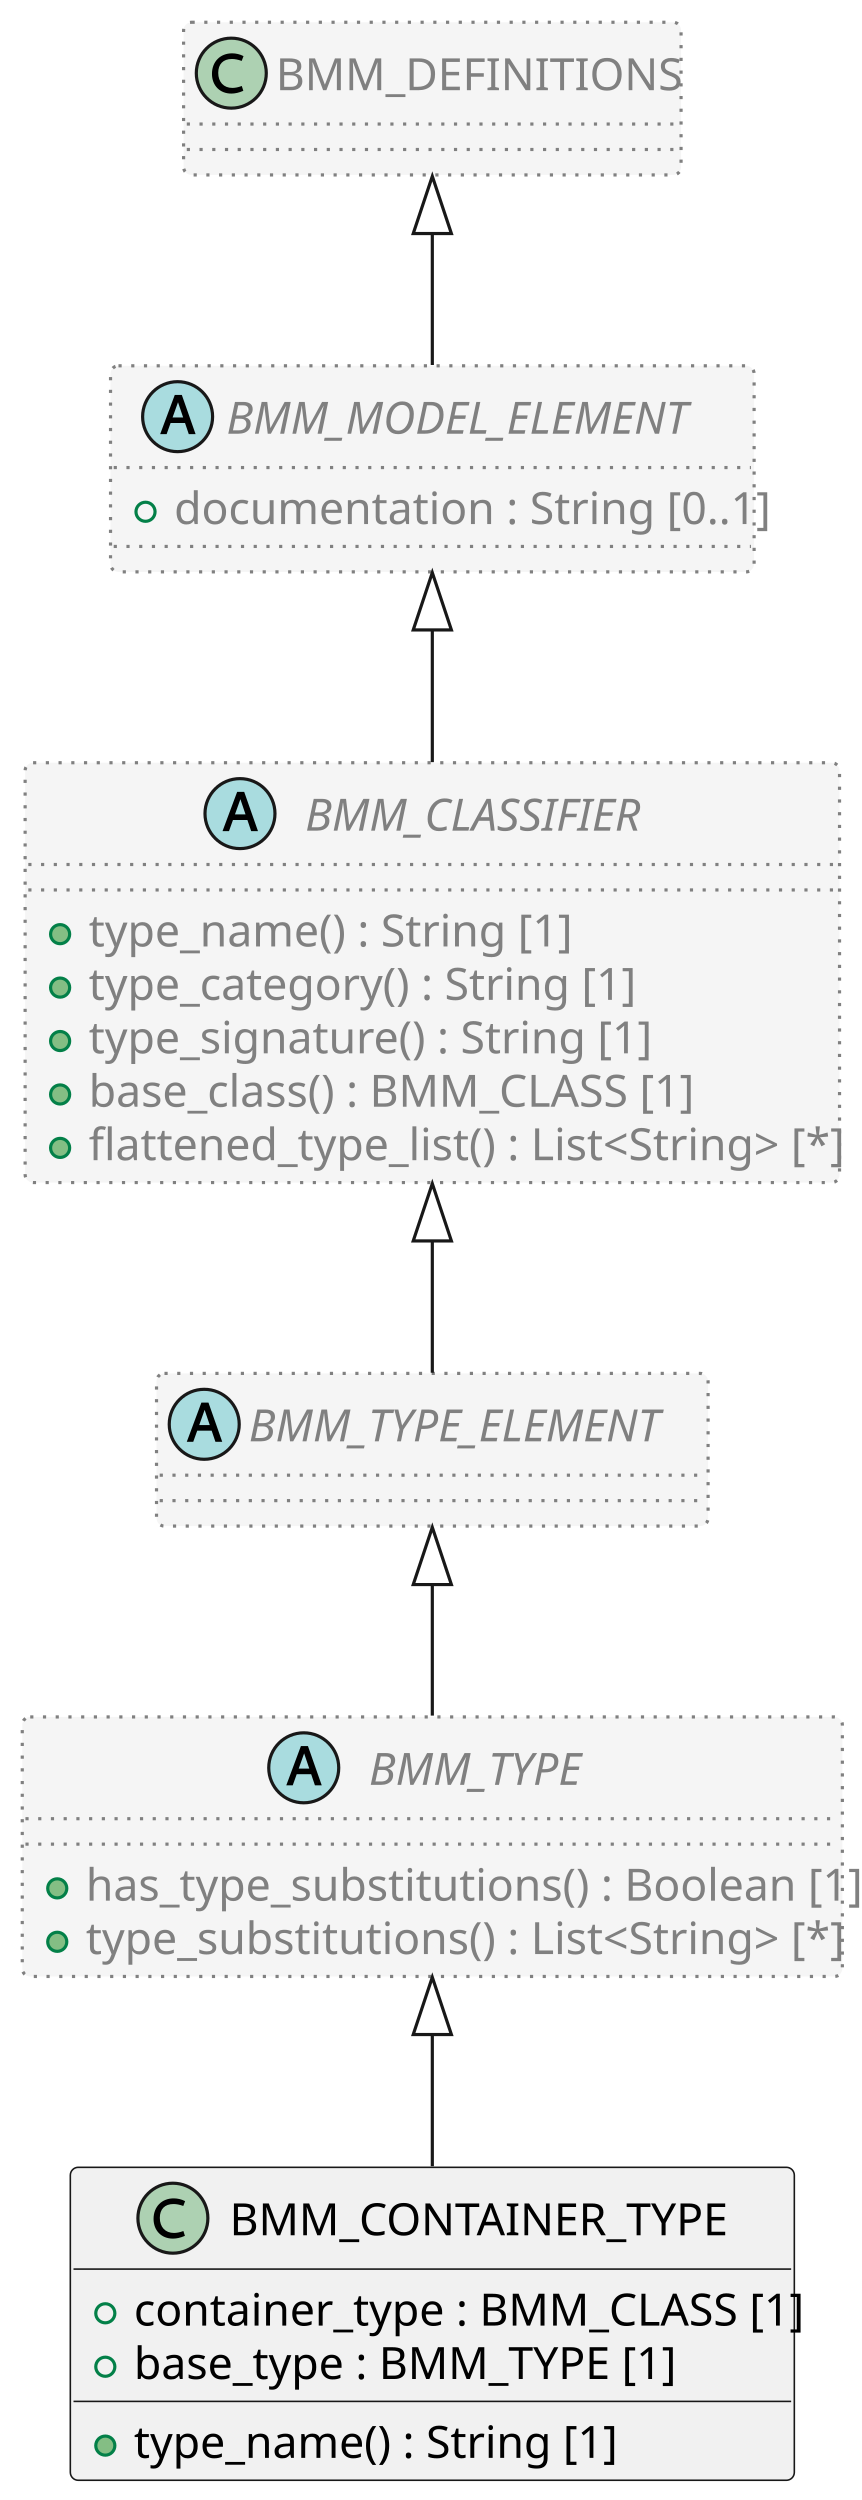
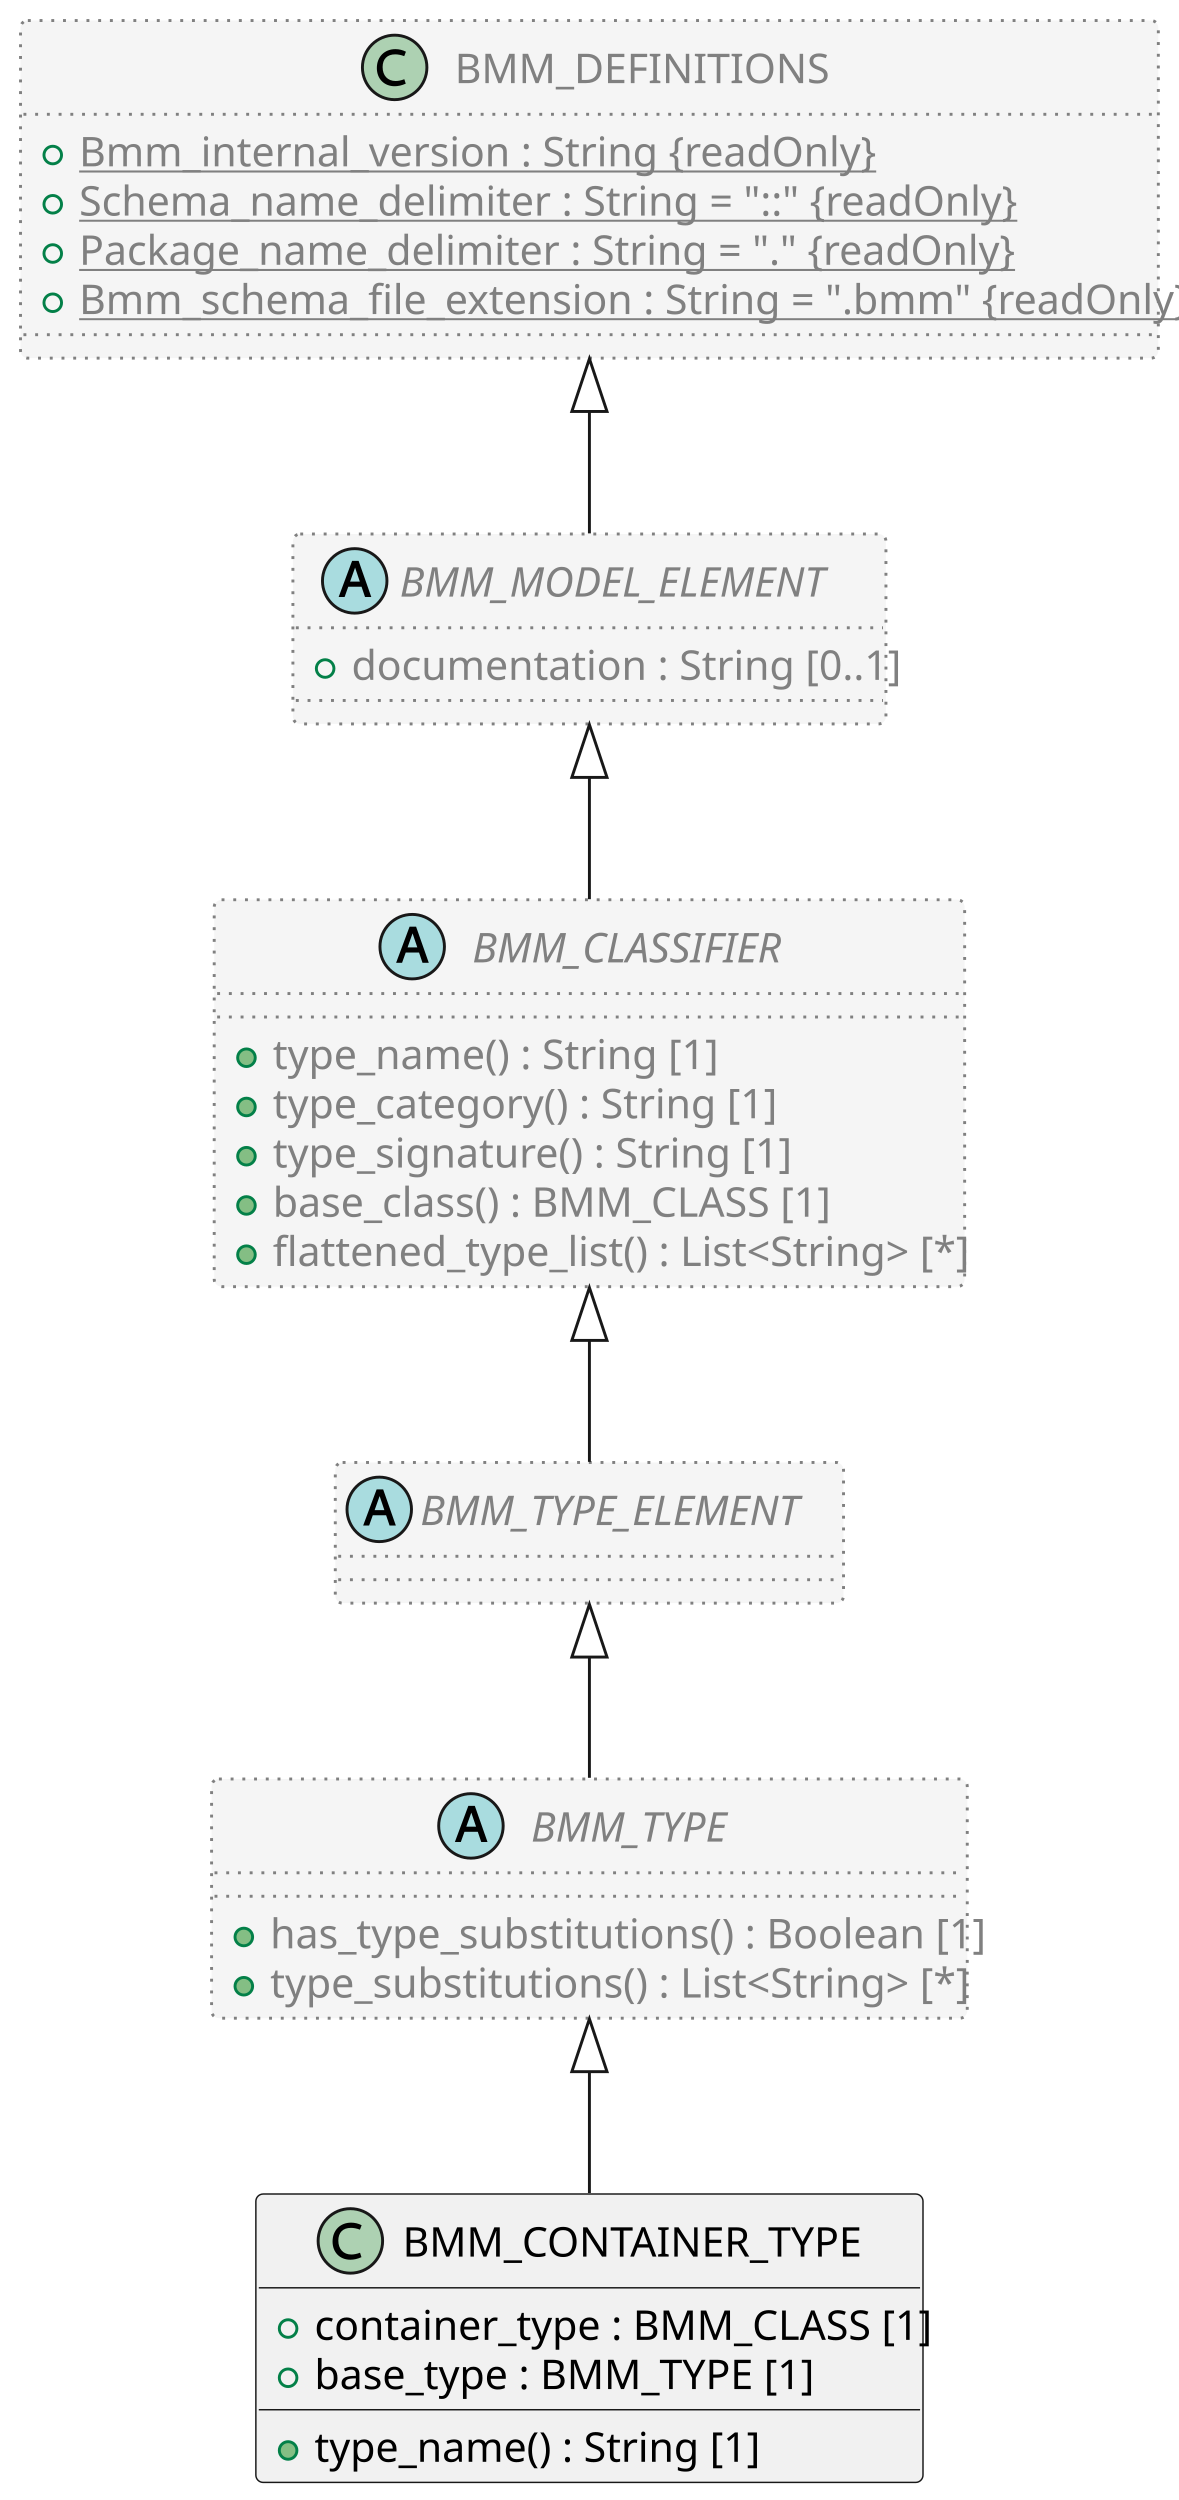
- <svg xmlns="http://www.w3.org/2000/svg" contentStyleType="text/css" data-diagram-type="CLASS" height="786px" preserveAspectRatio="none" style="width:271px;height:786px;background:#FFFFFF;" version="1.1" viewBox="0 0 271 786" width="271px" zoomAndPan="magnify">
+ <svg xmlns="http://www.w3.org/2000/svg" contentStyleType="text/css" data-diagram-type="CLASS" height="853px" preserveAspectRatio="none" style="width:402px;height:853px;background:#FFFFFF;" version="1.1" viewBox="0 0 402 853" width="402px" zoomAndPan="magnify">
  <defs />
  <g>
    <g class="entity" data-entity="BMM_CONTAINER_TYPE" data-source-line="2" data-uid="ent0002" id="entity_BMM_CONTAINER_TYPE">
-       <rect fill="#F1F1F1" height="98.4" rx="2.5" ry="2.5" style="stroke:#181818;stroke-width:0.5;" width="227.627" x="22.11" y="681.4" />
-       <ellipse cx="54.356" cy="697.4" fill="#ADD1B2" rx="11" ry="11" style="stroke:#181818;stroke-width:1;" />
-       <path d="M54.356,703.822 C55.528,703.822 56.762,703.556 58.137,702.947 L57.653,701.431 C56.559,701.853 55.543,702.041 54.684,702.041 C51.965,702.041 50.246,700.197 50.246,697.291 C50.246,694.541 51.809,692.947 54.543,692.947 C55.465,692.947 56.481,693.134 57.621,693.556 L58.2,692.041 C57.106,691.462 55.809,691.166 54.621,691.166 C50.856,691.166 48.278,693.806 48.278,697.619 C48.278,701.291 50.762,703.822 54.356,703.822 Z " fill="#000000" />
-       <text fill="#000000" font-family="sans-serif" font-size="14" lengthAdjust="spacing" textLength="157.303" x="72.188" y="702.762">BMM_CONTAINER_TYPE</text>
-       <line style="stroke:#181818;stroke-width:0.5;" x1="23.11" x2="248.737" y1="713.4" y2="713.4" />
-       <ellipse cx="33.11" cy="727.3" fill="none" rx="3" ry="3" style="stroke:#038048;stroke-width:1;" />
-       <text fill="#000000" font-family="sans-serif" font-size="14" lengthAdjust="spacing" textLength="201.627" x="42.11" y="731.162">container_type : BMM_CLASS [1]</text>
-       <ellipse cx="33.11" cy="744.1" fill="none" rx="3" ry="3" style="stroke:#038048;stroke-width:1;" />
-       <text fill="#000000" font-family="sans-serif" font-size="14" lengthAdjust="spacing" textLength="164.093" x="42.11" y="747.962">base_type : BMM_TYPE [1]</text>
-       <line style="stroke:#181818;stroke-width:0.5;" x1="23.11" x2="248.737" y1="755" y2="755" />
-       <ellipse cx="33.11" cy="768.9" fill="#84BE84" rx="3" ry="3" style="stroke:#038048;stroke-width:1;" />
-       <text fill="#000000" font-family="sans-serif" font-size="14" lengthAdjust="spacing" textLength="143.471" x="42.11" y="772.762">type_name() : String [1]</text>
+       <rect fill="#F1F1F1" height="98.4" rx="2.5" ry="2.5" style="stroke:#181818;stroke-width:0.5;" width="227.627" x="87.3" y="748.6" />
+       <ellipse cx="119.546" cy="764.6" fill="#ADD1B2" rx="11" ry="11" style="stroke:#181818;stroke-width:1;" />
+       <path d="M119.546,771.022 C120.718,771.022 121.952,770.756 123.327,770.147 L122.843,768.631 C121.749,769.053 120.733,769.241 119.874,769.241 C117.155,769.241 115.436,767.397 115.436,764.491 C115.436,761.741 116.999,760.147 119.733,760.147 C120.655,760.147 121.671,760.334 122.811,760.756 L123.389,759.241 C122.296,758.663 120.999,758.366 119.811,758.366 C116.046,758.366 113.468,761.006 113.468,764.819 C113.468,768.491 115.952,771.022 119.546,771.022 Z " fill="#000000" />
+       <text fill="#000000" font-family="sans-serif" font-size="14" lengthAdjust="spacing" textLength="157.303" x="137.378" y="769.962">BMM_CONTAINER_TYPE</text>
+       <line style="stroke:#181818;stroke-width:0.5;" x1="88.3" x2="313.927" y1="780.6" y2="780.6" />
+       <ellipse cx="98.3" cy="794.5" fill="none" rx="3" ry="3" style="stroke:#038048;stroke-width:1;" />
+       <text fill="#000000" font-family="sans-serif" font-size="14" lengthAdjust="spacing" textLength="201.627" x="107.3" y="798.362">container_type : BMM_CLASS [1]</text>
+       <ellipse cx="98.3" cy="811.3" fill="none" rx="3" ry="3" style="stroke:#038048;stroke-width:1;" />
+       <text fill="#000000" font-family="sans-serif" font-size="14" lengthAdjust="spacing" textLength="164.093" x="107.3" y="815.162">base_type : BMM_TYPE [1]</text>
+       <line style="stroke:#181818;stroke-width:0.5;" x1="88.3" x2="313.927" y1="822.2" y2="822.2" />
+       <ellipse cx="98.3" cy="836.1" fill="#84BE84" rx="3" ry="3" style="stroke:#038048;stroke-width:1;" />
+       <text fill="#000000" font-family="sans-serif" font-size="14" lengthAdjust="spacing" textLength="143.471" x="107.3" y="839.962">type_name() : String [1]</text>
    </g>
    <g class="entity" data-entity="BMM_TYPE" data-source-line="8" data-uid="ent0003" id="entity_BMM_TYPE">
-       <rect fill="#F5F5F5" height="81.6" rx="2.5" ry="2.5" style="stroke:#808080;stroke-width:1;stroke-dasharray:1,3;" width="257.839" x="7" y="539.8" />
-       <ellipse cx="95.494" cy="555.8" fill="#A9DCDF" rx="11" ry="11" style="stroke:#181818;stroke-width:1;" />
-       <path d="M90.009,561.3 L92.041,561.3 L96.087,549.956 L95.181,549.956 L99.009,561.3 L101.15,561.3 L96.822,548.972 L94.603,548.972 L90.009,561.3 Z M92.337,557.8 L98.775,557.8 L98.775,556.05 L92.337,556.05 L92.337,557.8 Z " fill="#000000" />
-       <text fill="#808080" font-family="sans-serif" font-size="14" font-style="italic" lengthAdjust="spacing" textLength="72.352" x="115.994" y="561.162">BMM_TYPE</text>
-       <line style="stroke:#808080;stroke-width:1;stroke-dasharray:1,3;" x1="8" x2="263.839" y1="571.8" y2="571.8" />
-       <line style="stroke:#808080;stroke-width:1;stroke-dasharray:1,3;" x1="8" x2="263.839" y1="579.8" y2="579.8" />
-       <ellipse cx="18" cy="593.7" fill="#84BE84" rx="3" ry="3" style="stroke:#038048;stroke-width:1;" />
-       <text fill="#808080" font-family="sans-serif" font-size="14" lengthAdjust="spacing" textLength="231.839" x="27" y="597.562">has_type_substitutions() : Boolean [1]</text>
-       <ellipse cx="18" cy="610.5" fill="#84BE84" rx="3" ry="3" style="stroke:#038048;stroke-width:1;" />
-       <text fill="#808080" font-family="sans-serif" font-size="14" lengthAdjust="spacing" textLength="228.549" x="27" y="614.362">type_substitutions() : List&lt;String&gt; [*]</text>
+       <rect fill="#F5F5F5" height="81.6" rx="2.5" ry="2.5" style="stroke:#808080;stroke-width:1;stroke-dasharray:1,3;" width="257.839" x="72.19" y="607" />
+       <ellipse cx="160.684" cy="623" fill="#A9DCDF" rx="11" ry="11" style="stroke:#181818;stroke-width:1;" />
+       <path d="M155.199,628.5 L157.231,628.5 L161.277,617.156 L160.371,617.156 L164.199,628.5 L166.34,628.5 L162.012,616.172 L159.793,616.172 L155.199,628.5 Z M157.527,625 L163.965,625 L163.965,623.25 L157.527,623.25 L157.527,625 Z " fill="#000000" />
+       <text fill="#808080" font-family="sans-serif" font-size="14" font-style="italic" lengthAdjust="spacing" textLength="72.352" x="181.184" y="628.362">BMM_TYPE</text>
+       <line style="stroke:#808080;stroke-width:1;stroke-dasharray:1,3;" x1="73.19" x2="329.029" y1="639" y2="639" />
+       <line style="stroke:#808080;stroke-width:1;stroke-dasharray:1,3;" x1="73.19" x2="329.029" y1="647" y2="647" />
+       <ellipse cx="83.19" cy="660.9" fill="#84BE84" rx="3" ry="3" style="stroke:#038048;stroke-width:1;" />
+       <text fill="#808080" font-family="sans-serif" font-size="14" lengthAdjust="spacing" textLength="231.839" x="92.19" y="664.762">has_type_substitutions() : Boolean [1]</text>
+       <ellipse cx="83.19" cy="677.7" fill="#84BE84" rx="3" ry="3" style="stroke:#038048;stroke-width:1;" />
+       <text fill="#808080" font-family="sans-serif" font-size="14" lengthAdjust="spacing" textLength="228.549" x="92.19" y="681.562">type_substitutions() : List&lt;String&gt; [*]</text>
    </g>
    <g class="entity" data-entity="BMM_TYPE_ELEMENT" data-source-line="13" data-uid="ent0004" id="entity_BMM_TYPE_ELEMENT">
-       <rect fill="#F5F5F5" height="48" rx="2.5" ry="2.5" style="stroke:#808080;stroke-width:1;stroke-dasharray:1,3;" width="173.413" x="49.21" y="431.8" />
-       <ellipse cx="64.21" cy="447.8" fill="#A9DCDF" rx="11" ry="11" style="stroke:#181818;stroke-width:1;" />
-       <path d="M58.726,453.3 L60.757,453.3 L64.804,441.956 L63.898,441.956 L67.726,453.3 L69.866,453.3 L65.538,440.972 L63.319,440.972 L58.726,453.3 Z M61.054,449.8 L67.491,449.8 L67.491,448.05 L61.054,448.05 L61.054,449.8 Z " fill="#000000" />
-       <text fill="#808080" font-family="sans-serif" font-size="14" font-style="italic" lengthAdjust="spacing" textLength="141.413" x="78.21" y="453.162">BMM_TYPE_ELEMENT</text>
-       <line style="stroke:#808080;stroke-width:1;stroke-dasharray:1,3;" x1="50.21" x2="221.623" y1="463.8" y2="463.8" />
-       <line style="stroke:#808080;stroke-width:1;stroke-dasharray:1,3;" x1="50.21" x2="221.623" y1="471.8" y2="471.8" />
+       <rect fill="#F5F5F5" height="48" rx="2.5" ry="2.5" style="stroke:#808080;stroke-width:1;stroke-dasharray:1,3;" width="173.413" x="114.4" y="499" />
+       <ellipse cx="129.4" cy="515" fill="#A9DCDF" rx="11" ry="11" style="stroke:#181818;stroke-width:1;" />
+       <path d="M123.916,520.5 L125.947,520.5 L129.994,509.156 L129.088,509.156 L132.916,520.5 L135.056,520.5 L130.728,508.172 L128.509,508.172 L123.916,520.5 Z M126.244,517 L132.681,517 L132.681,515.25 L126.244,515.25 L126.244,517 Z " fill="#000000" />
+       <text fill="#808080" font-family="sans-serif" font-size="14" font-style="italic" lengthAdjust="spacing" textLength="141.413" x="143.4" y="520.362">BMM_TYPE_ELEMENT</text>
+       <line style="stroke:#808080;stroke-width:1;stroke-dasharray:1,3;" x1="115.4" x2="286.813" y1="531" y2="531" />
+       <line style="stroke:#808080;stroke-width:1;stroke-dasharray:1,3;" x1="115.4" x2="286.813" y1="539" y2="539" />
    </g>
    <g class="entity" data-entity="BMM_CLASSIFIER" data-source-line="16" data-uid="ent0005" id="entity_BMM_CLASSIFIER">
-       <rect fill="#F5F5F5" height="132" rx="2.5" ry="2.5" style="stroke:#808080;stroke-width:1;stroke-dasharray:1,3;" width="256.047" x="7.9" y="239.8" />
-       <ellipse cx="75.45" cy="255.8" fill="#A9DCDF" rx="11" ry="11" style="stroke:#181818;stroke-width:1;" />
-       <path d="M69.965,261.3 L71.997,261.3 L76.043,249.956 L75.137,249.956 L78.965,261.3 L81.106,261.3 L76.778,248.972 L74.559,248.972 L69.965,261.3 Z M72.293,257.8 L78.731,257.8 L78.731,256.05 L72.293,256.05 L72.293,257.8 Z " fill="#000000" />
-       <text fill="#808080" font-family="sans-serif" font-size="14" font-style="italic" lengthAdjust="spacing" textLength="112.448" x="95.95" y="261.162">BMM_CLASSIFIER</text>
-       <line style="stroke:#808080;stroke-width:1;stroke-dasharray:1,3;" x1="8.9" x2="262.947" y1="271.8" y2="271.8" />
-       <line style="stroke:#808080;stroke-width:1;stroke-dasharray:1,3;" x1="8.9" x2="262.947" y1="279.8" y2="279.8" />
-       <ellipse cx="18.9" cy="293.7" fill="#84BE84" rx="3" ry="3" style="stroke:#038048;stroke-width:1;" />
-       <text fill="#808080" font-family="sans-serif" font-size="14" lengthAdjust="spacing" textLength="143.471" x="27.9" y="297.562">type_name() : String [1]</text>
-       <ellipse cx="18.9" cy="310.5" fill="#84BE84" rx="3" ry="3" style="stroke:#038048;stroke-width:1;" />
-       <text fill="#808080" font-family="sans-serif" font-size="14" lengthAdjust="spacing" textLength="162.637" x="27.9" y="314.362">type_category() : String [1]</text>
-       <ellipse cx="18.9" cy="327.3" fill="#84BE84" rx="3" ry="3" style="stroke:#038048;stroke-width:1;" />
-       <text fill="#808080" font-family="sans-serif" font-size="14" lengthAdjust="spacing" textLength="167.131" x="27.9" y="331.162">type_signature() : String [1]</text>
-       <ellipse cx="18.9" cy="344.1" fill="#84BE84" rx="3" ry="3" style="stroke:#038048;stroke-width:1;" />
-       <text fill="#808080" font-family="sans-serif" font-size="14" lengthAdjust="spacing" textLength="183.833" x="27.9" y="347.962">base_class() : BMM_CLASS [1]</text>
-       <ellipse cx="18.9" cy="360.9" fill="#84BE84" rx="3" ry="3" style="stroke:#038048;stroke-width:1;" />
-       <text fill="#808080" font-family="sans-serif" font-size="14" lengthAdjust="spacing" textLength="230.047" x="27.9" y="364.762">flattened_type_list() : List&lt;String&gt; [*]</text>
+       <rect fill="#F5F5F5" height="132" rx="2.5" ry="2.5" style="stroke:#808080;stroke-width:1;stroke-dasharray:1,3;" width="256.047" x="73.09" y="307" />
+       <ellipse cx="140.64" cy="323" fill="#A9DCDF" rx="11" ry="11" style="stroke:#181818;stroke-width:1;" />
+       <path d="M135.155,328.5 L137.187,328.5 L141.233,317.156 L140.327,317.156 L144.155,328.5 L146.296,328.5 L141.968,316.172 L139.749,316.172 L135.155,328.5 Z M137.483,325 L143.921,325 L143.921,323.25 L137.483,323.25 L137.483,325 Z " fill="#000000" />
+       <text fill="#808080" font-family="sans-serif" font-size="14" font-style="italic" lengthAdjust="spacing" textLength="112.448" x="161.14" y="328.362">BMM_CLASSIFIER</text>
+       <line style="stroke:#808080;stroke-width:1;stroke-dasharray:1,3;" x1="74.09" x2="328.137" y1="339" y2="339" />
+       <line style="stroke:#808080;stroke-width:1;stroke-dasharray:1,3;" x1="74.09" x2="328.137" y1="347" y2="347" />
+       <ellipse cx="84.09" cy="360.9" fill="#84BE84" rx="3" ry="3" style="stroke:#038048;stroke-width:1;" />
+       <text fill="#808080" font-family="sans-serif" font-size="14" lengthAdjust="spacing" textLength="143.471" x="93.09" y="364.762">type_name() : String [1]</text>
+       <ellipse cx="84.09" cy="377.7" fill="#84BE84" rx="3" ry="3" style="stroke:#038048;stroke-width:1;" />
+       <text fill="#808080" font-family="sans-serif" font-size="14" lengthAdjust="spacing" textLength="162.637" x="93.09" y="381.562">type_category() : String [1]</text>
+       <ellipse cx="84.09" cy="394.5" fill="#84BE84" rx="3" ry="3" style="stroke:#038048;stroke-width:1;" />
+       <text fill="#808080" font-family="sans-serif" font-size="14" lengthAdjust="spacing" textLength="167.131" x="93.09" y="398.362">type_signature() : String [1]</text>
+       <ellipse cx="84.09" cy="411.3" fill="#84BE84" rx="3" ry="3" style="stroke:#038048;stroke-width:1;" />
+       <text fill="#808080" font-family="sans-serif" font-size="14" lengthAdjust="spacing" textLength="183.833" x="93.09" y="415.162">base_class() : BMM_CLASS [1]</text>
+       <ellipse cx="84.09" cy="428.1" fill="#84BE84" rx="3" ry="3" style="stroke:#038048;stroke-width:1;" />
+       <text fill="#808080" font-family="sans-serif" font-size="14" lengthAdjust="spacing" textLength="230.047" x="93.09" y="431.962">flattened_type_list() : List&lt;String&gt; [*]</text>
    </g>
    <g class="entity" data-entity="BMM_MODEL_ELEMENT" data-source-line="24" data-uid="ent0006" id="entity_BMM_MODEL_ELEMENT">
-       <rect fill="#F5F5F5" height="64.8" rx="2.5" ry="2.5" style="stroke:#808080;stroke-width:1;stroke-dasharray:1,3;" width="202.343" x="34.75" y="115" />
-       <ellipse cx="55.839" cy="131" fill="#A9DCDF" rx="11" ry="11" style="stroke:#181818;stroke-width:1;" />
-       <path d="M50.354,136.5 L52.385,136.5 L56.432,125.156 L55.526,125.156 L59.354,136.5 L61.495,136.5 L57.167,124.172 L54.948,124.172 L50.354,136.5 Z M52.682,133 L59.12,133 L59.12,131.25 L52.682,131.25 L52.682,133 Z " fill="#000000" />
-       <text fill="#808080" font-family="sans-serif" font-size="14" font-style="italic" lengthAdjust="spacing" textLength="156.813" x="71.192" y="136.362">BMM_MODEL_ELEMENT</text>
-       <line style="stroke:#808080;stroke-width:1;stroke-dasharray:1,3;" x1="35.75" x2="236.093" y1="147" y2="147" />
-       <ellipse cx="45.75" cy="160.9" fill="none" rx="3" ry="3" style="stroke:#038048;stroke-width:1;" />
-       <text fill="#808080" font-family="sans-serif" font-size="14" lengthAdjust="spacing" textLength="176.343" x="54.75" y="164.762">documentation : String [0..1]</text>
-       <line style="stroke:#808080;stroke-width:1;stroke-dasharray:1,3;" x1="35.75" x2="236.093" y1="171.8" y2="171.8" />
+       <rect fill="#F5F5F5" height="64.8" rx="2.5" ry="2.5" style="stroke:#808080;stroke-width:1;stroke-dasharray:1,3;" width="202.343" x="99.94" y="182.2" />
+       <ellipse cx="121.028" cy="198.2" fill="#A9DCDF" rx="11" ry="11" style="stroke:#181818;stroke-width:1;" />
+       <path d="M115.544,203.7 L117.575,203.7 L121.622,192.356 L120.716,192.356 L124.544,203.7 L126.685,203.7 L122.357,191.372 L120.138,191.372 L115.544,203.7 Z M117.872,200.2 L124.31,200.2 L124.31,198.45 L117.872,198.45 L117.872,200.2 Z " fill="#000000" />
+       <text fill="#808080" font-family="sans-serif" font-size="14" font-style="italic" lengthAdjust="spacing" textLength="156.813" x="136.381" y="203.562">BMM_MODEL_ELEMENT</text>
+       <line style="stroke:#808080;stroke-width:1;stroke-dasharray:1,3;" x1="100.94" x2="301.283" y1="214.2" y2="214.2" />
+       <ellipse cx="110.94" cy="228.1" fill="none" rx="3" ry="3" style="stroke:#038048;stroke-width:1;" />
+       <text fill="#808080" font-family="sans-serif" font-size="14" lengthAdjust="spacing" textLength="176.343" x="119.94" y="231.962">documentation : String [0..1]</text>
+       <line style="stroke:#808080;stroke-width:1;stroke-dasharray:1,3;" x1="100.94" x2="301.283" y1="239" y2="239" />
    </g>
    <g class="entity" data-entity="BMM_DEFINITIONS" data-source-line="28" data-uid="ent0007" id="entity_BMM_DEFINITIONS">
-       <rect fill="#F5F5F5" height="48" rx="2.5" ry="2.5" style="stroke:#808080;stroke-width:1;stroke-dasharray:1,3;" width="156.404" x="57.72" y="7" />
-       <ellipse cx="72.72" cy="23" fill="#ADD1B2" rx="11" ry="11" style="stroke:#181818;stroke-width:1;" />
-       <path d="M72.72,29.422 C73.892,29.422 75.126,29.156 76.501,28.547 L76.017,27.031 C74.923,27.453 73.907,27.641 73.048,27.641 C70.329,27.641 68.611,25.797 68.611,22.891 C68.611,20.141 70.173,18.547 72.907,18.547 C73.829,18.547 74.845,18.734 75.986,19.156 L76.564,17.641 C75.47,17.062 74.173,16.766 72.986,16.766 C69.22,16.766 66.642,19.406 66.642,23.219 C66.642,26.891 69.126,29.422 72.72,29.422 Z " fill="#000000" />
-       <text fill="#808080" font-family="sans-serif" font-size="14" lengthAdjust="spacing" textLength="124.403" x="86.72" y="28.362">BMM_DEFINITIONS</text>
-       <line style="stroke:#808080;stroke-width:1;stroke-dasharray:1,3;" x1="58.72" x2="213.124" y1="39" y2="39" />
-       <line style="stroke:#808080;stroke-width:1;stroke-dasharray:1,3;" x1="58.72" x2="213.124" y1="47" y2="47" />
+       <rect fill="#F5F5F5" height="115.2" rx="2.5" ry="2.5" style="stroke:#808080;stroke-width:1;stroke-dasharray:1,3;" width="388.221" x="7" y="7" />
+       <ellipse cx="134.659" cy="23" fill="#ADD1B2" rx="11" ry="11" style="stroke:#181818;stroke-width:1;" />
+       <path d="M134.659,29.422 C135.83,29.422 137.065,29.156 138.44,28.547 L137.955,27.031 C136.862,27.453 135.846,27.641 134.987,27.641 C132.268,27.641 130.549,25.797 130.549,22.891 C130.549,20.141 132.112,18.547 134.846,18.547 C135.768,18.547 136.784,18.734 137.924,19.156 L138.502,17.641 C137.409,17.062 136.112,16.766 134.924,16.766 C131.159,16.766 128.58,19.406 128.58,23.219 C128.58,26.891 131.065,29.422 134.659,29.422 Z " fill="#000000" />
+       <text fill="#808080" font-family="sans-serif" font-size="14" lengthAdjust="spacing" textLength="124.403" x="155.159" y="28.362">BMM_DEFINITIONS</text>
+       <line style="stroke:#808080;stroke-width:1;stroke-dasharray:1,3;" x1="8" x2="394.221" y1="39" y2="39" />
+       <ellipse cx="18" cy="52.9" fill="none" rx="3" ry="3" style="stroke:#038048;stroke-width:1;" />
+       <text fill="#808080" font-family="sans-serif" font-size="14" lengthAdjust="spacing" text-decoration="underline" textLength="258.425" x="27" y="56.762">Bmm_internal_version : String {readOnly}</text>
+       <ellipse cx="18" cy="69.7" fill="none" rx="3" ry="3" style="stroke:#038048;stroke-width:1;" />
+       <text fill="#808080" font-family="sans-serif" font-size="14" lengthAdjust="spacing" text-decoration="underline" textLength="305.171" x="27" y="73.562">Schema_name_delimiter : String = "::" {readOnly}</text>
+       <ellipse cx="18" cy="86.5" fill="none" rx="3" ry="3" style="stroke:#038048;stroke-width:1;" />
+       <text fill="#808080" font-family="sans-serif" font-size="14" lengthAdjust="spacing" text-decoration="underline" textLength="303.883" x="27" y="90.362">Package_name_delimiter : String = "." {readOnly}</text>
+       <ellipse cx="18" cy="103.3" fill="none" rx="3" ry="3" style="stroke:#038048;stroke-width:1;" />
+       <text fill="#808080" font-family="sans-serif" font-size="14" lengthAdjust="spacing" text-decoration="underline" textLength="362.221" x="27" y="107.162">Bmm_schema_file_extension : String = ".bmm" {readOnly}</text>
+       <line style="stroke:#808080;stroke-width:1;stroke-dasharray:1,3;" x1="8" x2="394.221" y1="114.2" y2="114.2" />
    </g>
-     <g class="link" data-entity-1="BMM_DEFINITIONS" data-entity-2="BMM_MODEL_ELEMENT" data-source-line="31" data-uid="lnk8" id="link_BMM_DEFINITIONS_BMM_MODEL_ELEMENT">
-       <path codeLine="31" d="M135.92,73.43 C135.92,90.55 135.92,95.97 135.92,114.76" fill="none" id="BMM_DEFINITIONS-backto-BMM_MODEL_ELEMENT" style="stroke:#181818;stroke-width:1;" />
-       <polygon fill="none" points="135.92,55.43,129.92,73.43,141.92,73.43,135.92,55.43" style="stroke:#181818;stroke-width:1;" />
+     <g class="link" data-entity-1="BMM_DEFINITIONS" data-entity-2="BMM_MODEL_ELEMENT" data-source-line="35" data-uid="lnk8" id="link_BMM_DEFINITIONS_BMM_MODEL_ELEMENT">
+       <path codeLine="35" d="M201.11,140.4 C201.11,160.61 201.11,164.64 201.11,181.99" fill="none" id="BMM_DEFINITIONS-backto-BMM_MODEL_ELEMENT" style="stroke:#181818;stroke-width:1;" />
+       <polygon fill="none" points="201.11,122.4,195.11,140.4,207.11,140.4,201.11,122.4" style="stroke:#181818;stroke-width:1;" />
    </g>
-     <g class="link" data-entity-1="BMM_MODEL_ELEMENT" data-entity-2="BMM_CLASSIFIER" data-source-line="33" data-uid="lnk9" id="link_BMM_MODEL_ELEMENT_BMM_CLASSIFIER">
-       <path codeLine="33" d="M135.92,198.05 C135.92,215.19 135.92,219.02 135.92,239.61" fill="none" id="BMM_MODEL_ELEMENT-backto-BMM_CLASSIFIER" style="stroke:#181818;stroke-width:1;" />
-       <polygon fill="none" points="135.92,180.05,129.92,198.05,141.92,198.05,135.92,180.05" style="stroke:#181818;stroke-width:1;" />
+     <g class="link" data-entity-1="BMM_MODEL_ELEMENT" data-entity-2="BMM_CLASSIFIER" data-source-line="37" data-uid="lnk9" id="link_BMM_MODEL_ELEMENT_BMM_CLASSIFIER">
+       <path codeLine="37" d="M201.11,265.25 C201.11,282.39 201.11,286.22 201.11,306.81" fill="none" id="BMM_MODEL_ELEMENT-backto-BMM_CLASSIFIER" style="stroke:#181818;stroke-width:1;" />
+       <polygon fill="none" points="201.11,247.25,195.11,265.25,207.11,265.25,201.11,247.25" style="stroke:#181818;stroke-width:1;" />
    </g>
-     <g class="link" data-entity-1="BMM_CLASSIFIER" data-entity-2="BMM_TYPE_ELEMENT" data-source-line="35" data-uid="lnk10" id="link_BMM_CLASSIFIER_BMM_TYPE_ELEMENT">
-       <path codeLine="35" d="M135.92,390.15 C135.92,411.36 135.92,415.54 135.92,431.58" fill="none" id="BMM_CLASSIFIER-backto-BMM_TYPE_ELEMENT" style="stroke:#181818;stroke-width:1;" />
-       <polygon fill="none" points="135.92,372.15,129.92,390.15,141.92,390.15,135.92,372.15" style="stroke:#181818;stroke-width:1;" />
+     <g class="link" data-entity-1="BMM_CLASSIFIER" data-entity-2="BMM_TYPE_ELEMENT" data-source-line="39" data-uid="lnk10" id="link_BMM_CLASSIFIER_BMM_TYPE_ELEMENT">
+       <path codeLine="39" d="M201.11,457.35 C201.11,478.56 201.11,482.74 201.11,498.78" fill="none" id="BMM_CLASSIFIER-backto-BMM_TYPE_ELEMENT" style="stroke:#181818;stroke-width:1;" />
+       <polygon fill="none" points="201.11,439.35,195.11,457.35,207.11,457.35,201.11,439.35" style="stroke:#181818;stroke-width:1;" />
    </g>
-     <g class="link" data-entity-1="BMM_TYPE_ELEMENT" data-entity-2="BMM_TYPE" data-source-line="37" data-uid="lnk11" id="link_BMM_TYPE_ELEMENT_BMM_TYPE">
-       <path codeLine="37" d="M135.92,498.19 C135.92,514.89 135.92,519.78 135.92,539.38" fill="none" id="BMM_TYPE_ELEMENT-backto-BMM_TYPE" style="stroke:#181818;stroke-width:1;" />
-       <polygon fill="none" points="135.92,480.19,129.92,498.19,141.92,498.19,135.92,480.19" style="stroke:#181818;stroke-width:1;" />
+     <g class="link" data-entity-1="BMM_TYPE_ELEMENT" data-entity-2="BMM_TYPE" data-source-line="41" data-uid="lnk11" id="link_BMM_TYPE_ELEMENT_BMM_TYPE">
+       <path codeLine="41" d="M201.11,565.39 C201.11,582.09 201.11,586.98 201.11,606.58" fill="none" id="BMM_TYPE_ELEMENT-backto-BMM_TYPE" style="stroke:#181818;stroke-width:1;" />
+       <polygon fill="none" points="201.11,547.39,195.11,565.39,207.11,565.39,201.11,547.39" style="stroke:#181818;stroke-width:1;" />
    </g>
-     <g class="link" data-entity-1="BMM_TYPE" data-entity-2="BMM_CONTAINER_TYPE" data-source-line="39" data-uid="lnk12" id="link_BMM_TYPE_BMM_CONTAINER_TYPE">
-       <path codeLine="39" d="M135.92,639.65 C135.92,657.97 135.92,661.84 135.92,681.08" fill="none" id="BMM_TYPE-backto-BMM_CONTAINER_TYPE" style="stroke:#181818;stroke-width:1;" />
-       <polygon fill="none" points="135.92,621.65,129.92,639.65,141.92,639.65,135.92,621.65" style="stroke:#181818;stroke-width:1;" />
+     <g class="link" data-entity-1="BMM_TYPE" data-entity-2="BMM_CONTAINER_TYPE" data-source-line="43" data-uid="lnk12" id="link_BMM_TYPE_BMM_CONTAINER_TYPE">
+       <path codeLine="43" d="M201.11,706.85 C201.11,725.17 201.11,729.04 201.11,748.28" fill="none" id="BMM_TYPE-backto-BMM_CONTAINER_TYPE" style="stroke:#181818;stroke-width:1;" />
+       <polygon fill="none" points="201.11,688.85,195.11,706.85,207.11,706.85,201.11,688.85" style="stroke:#181818;stroke-width:1;" />
    </g>
  </g>
</svg>
